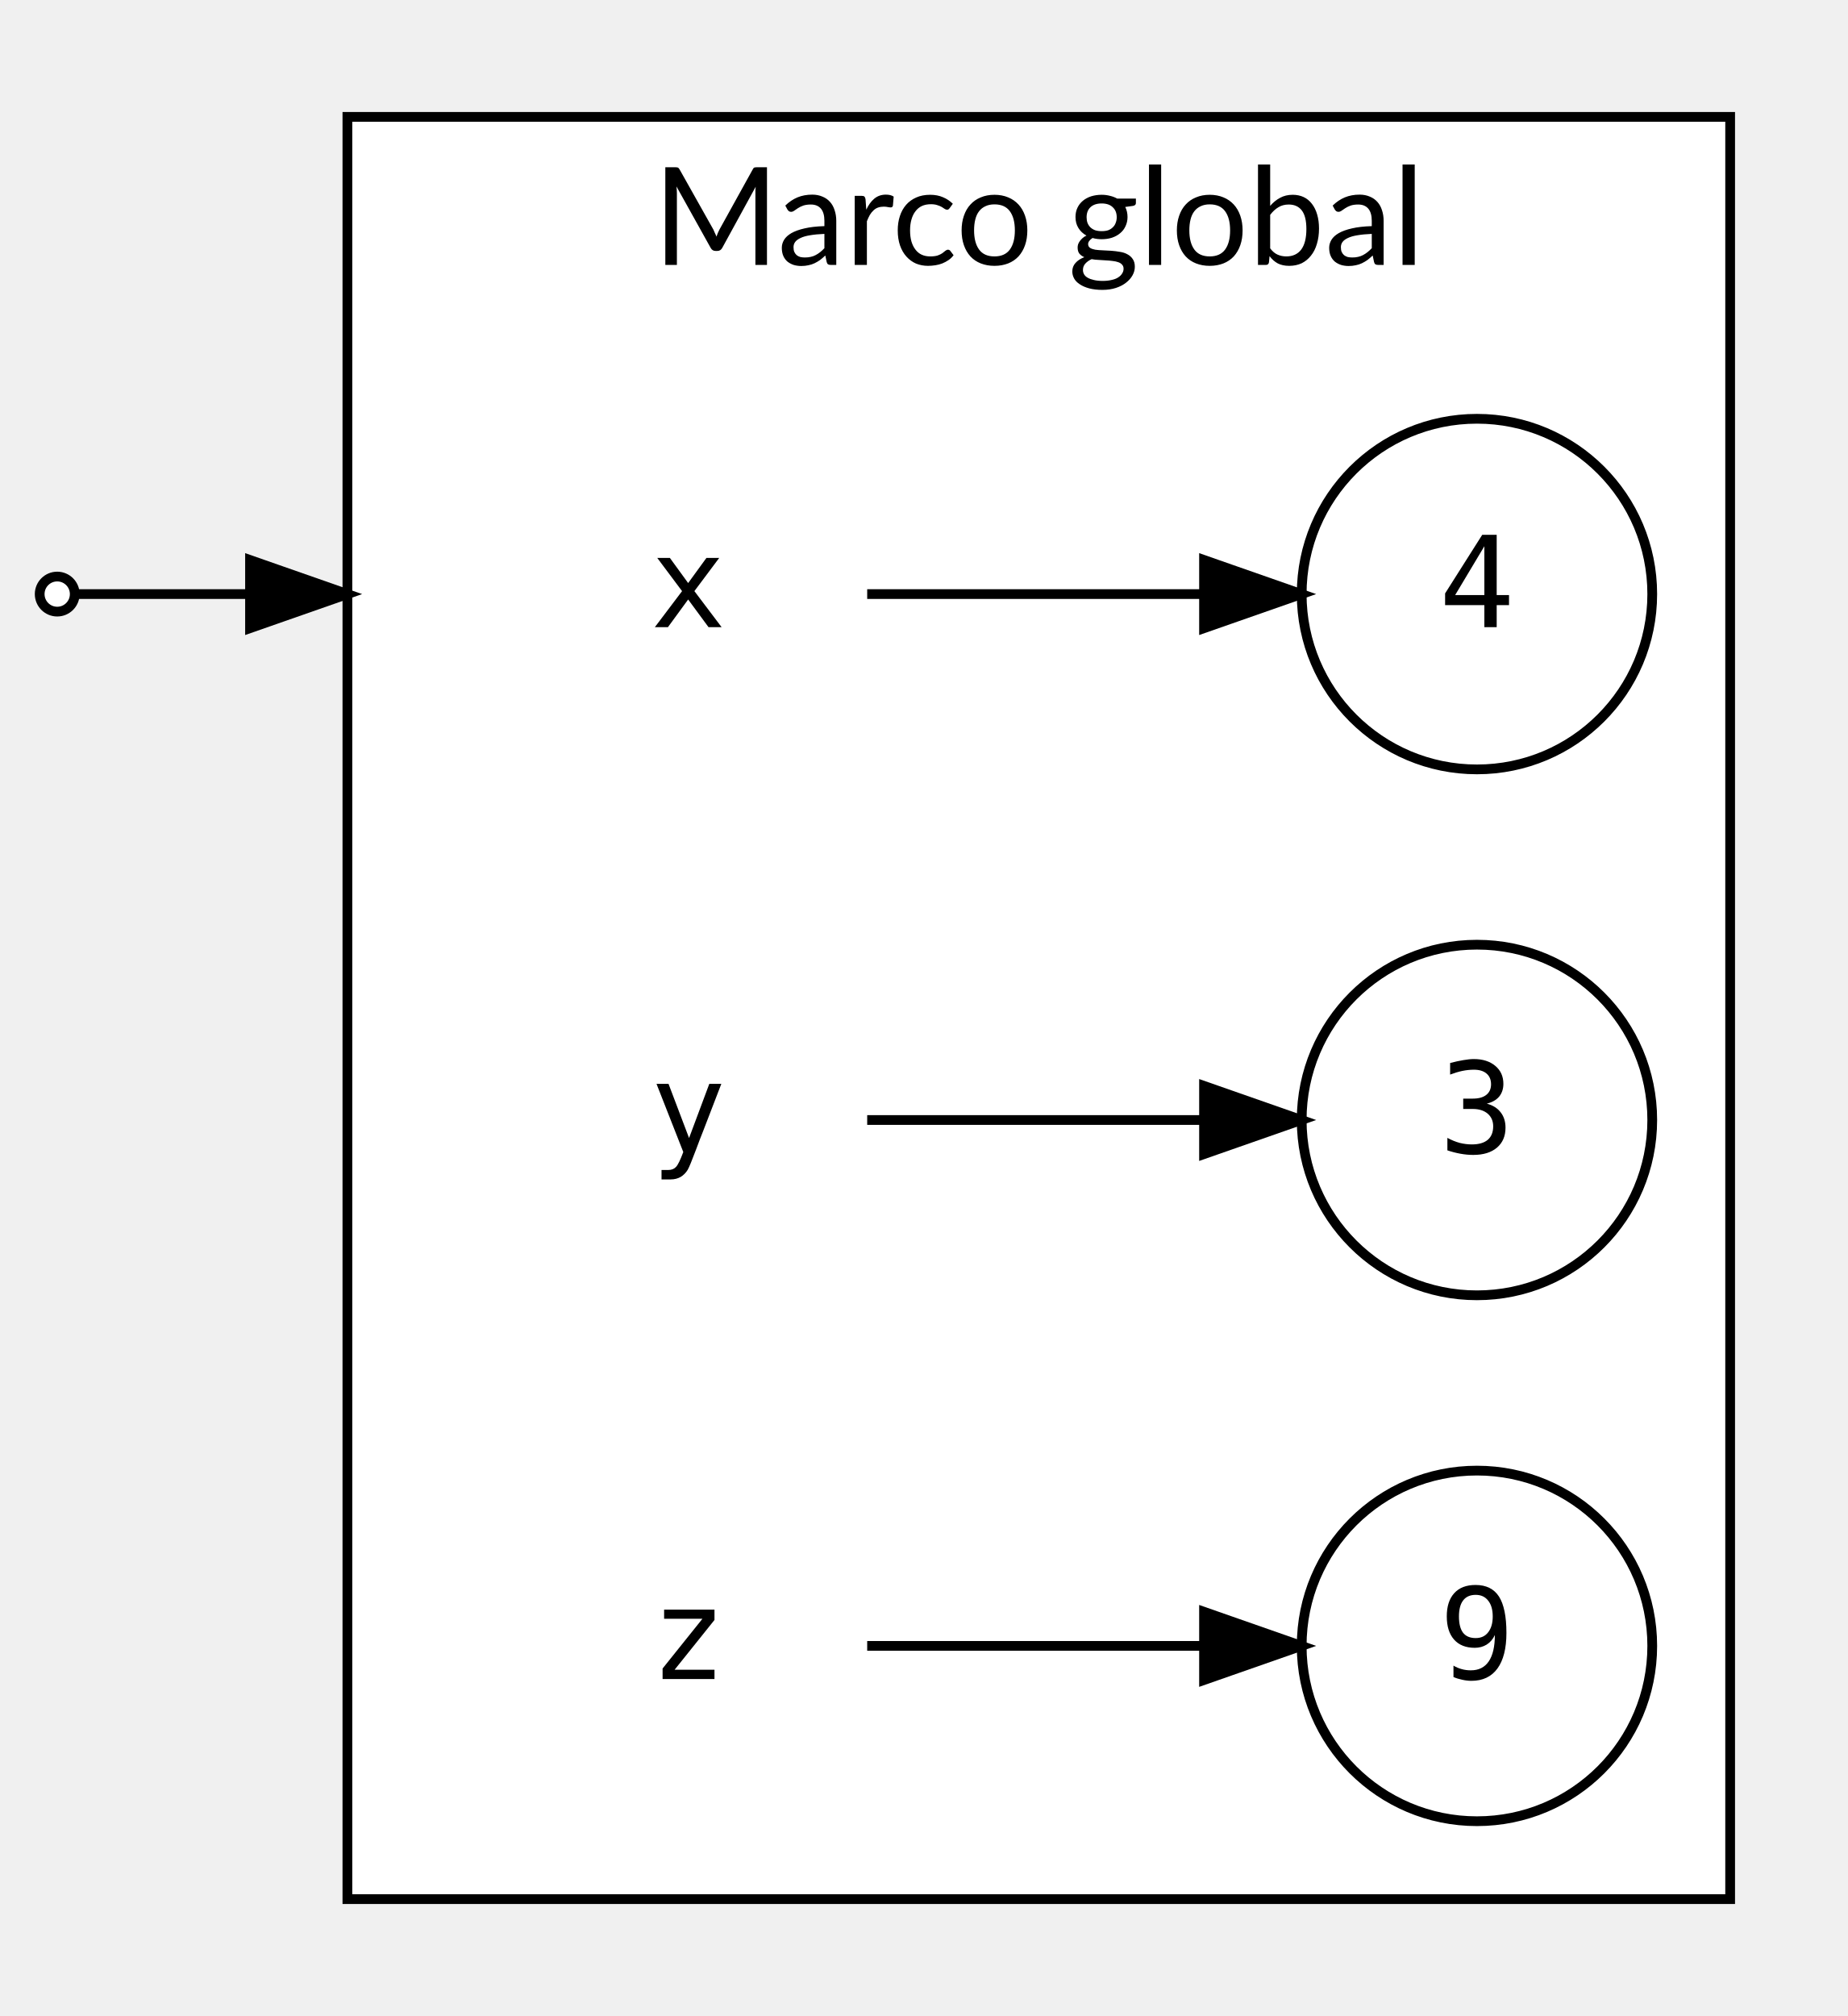
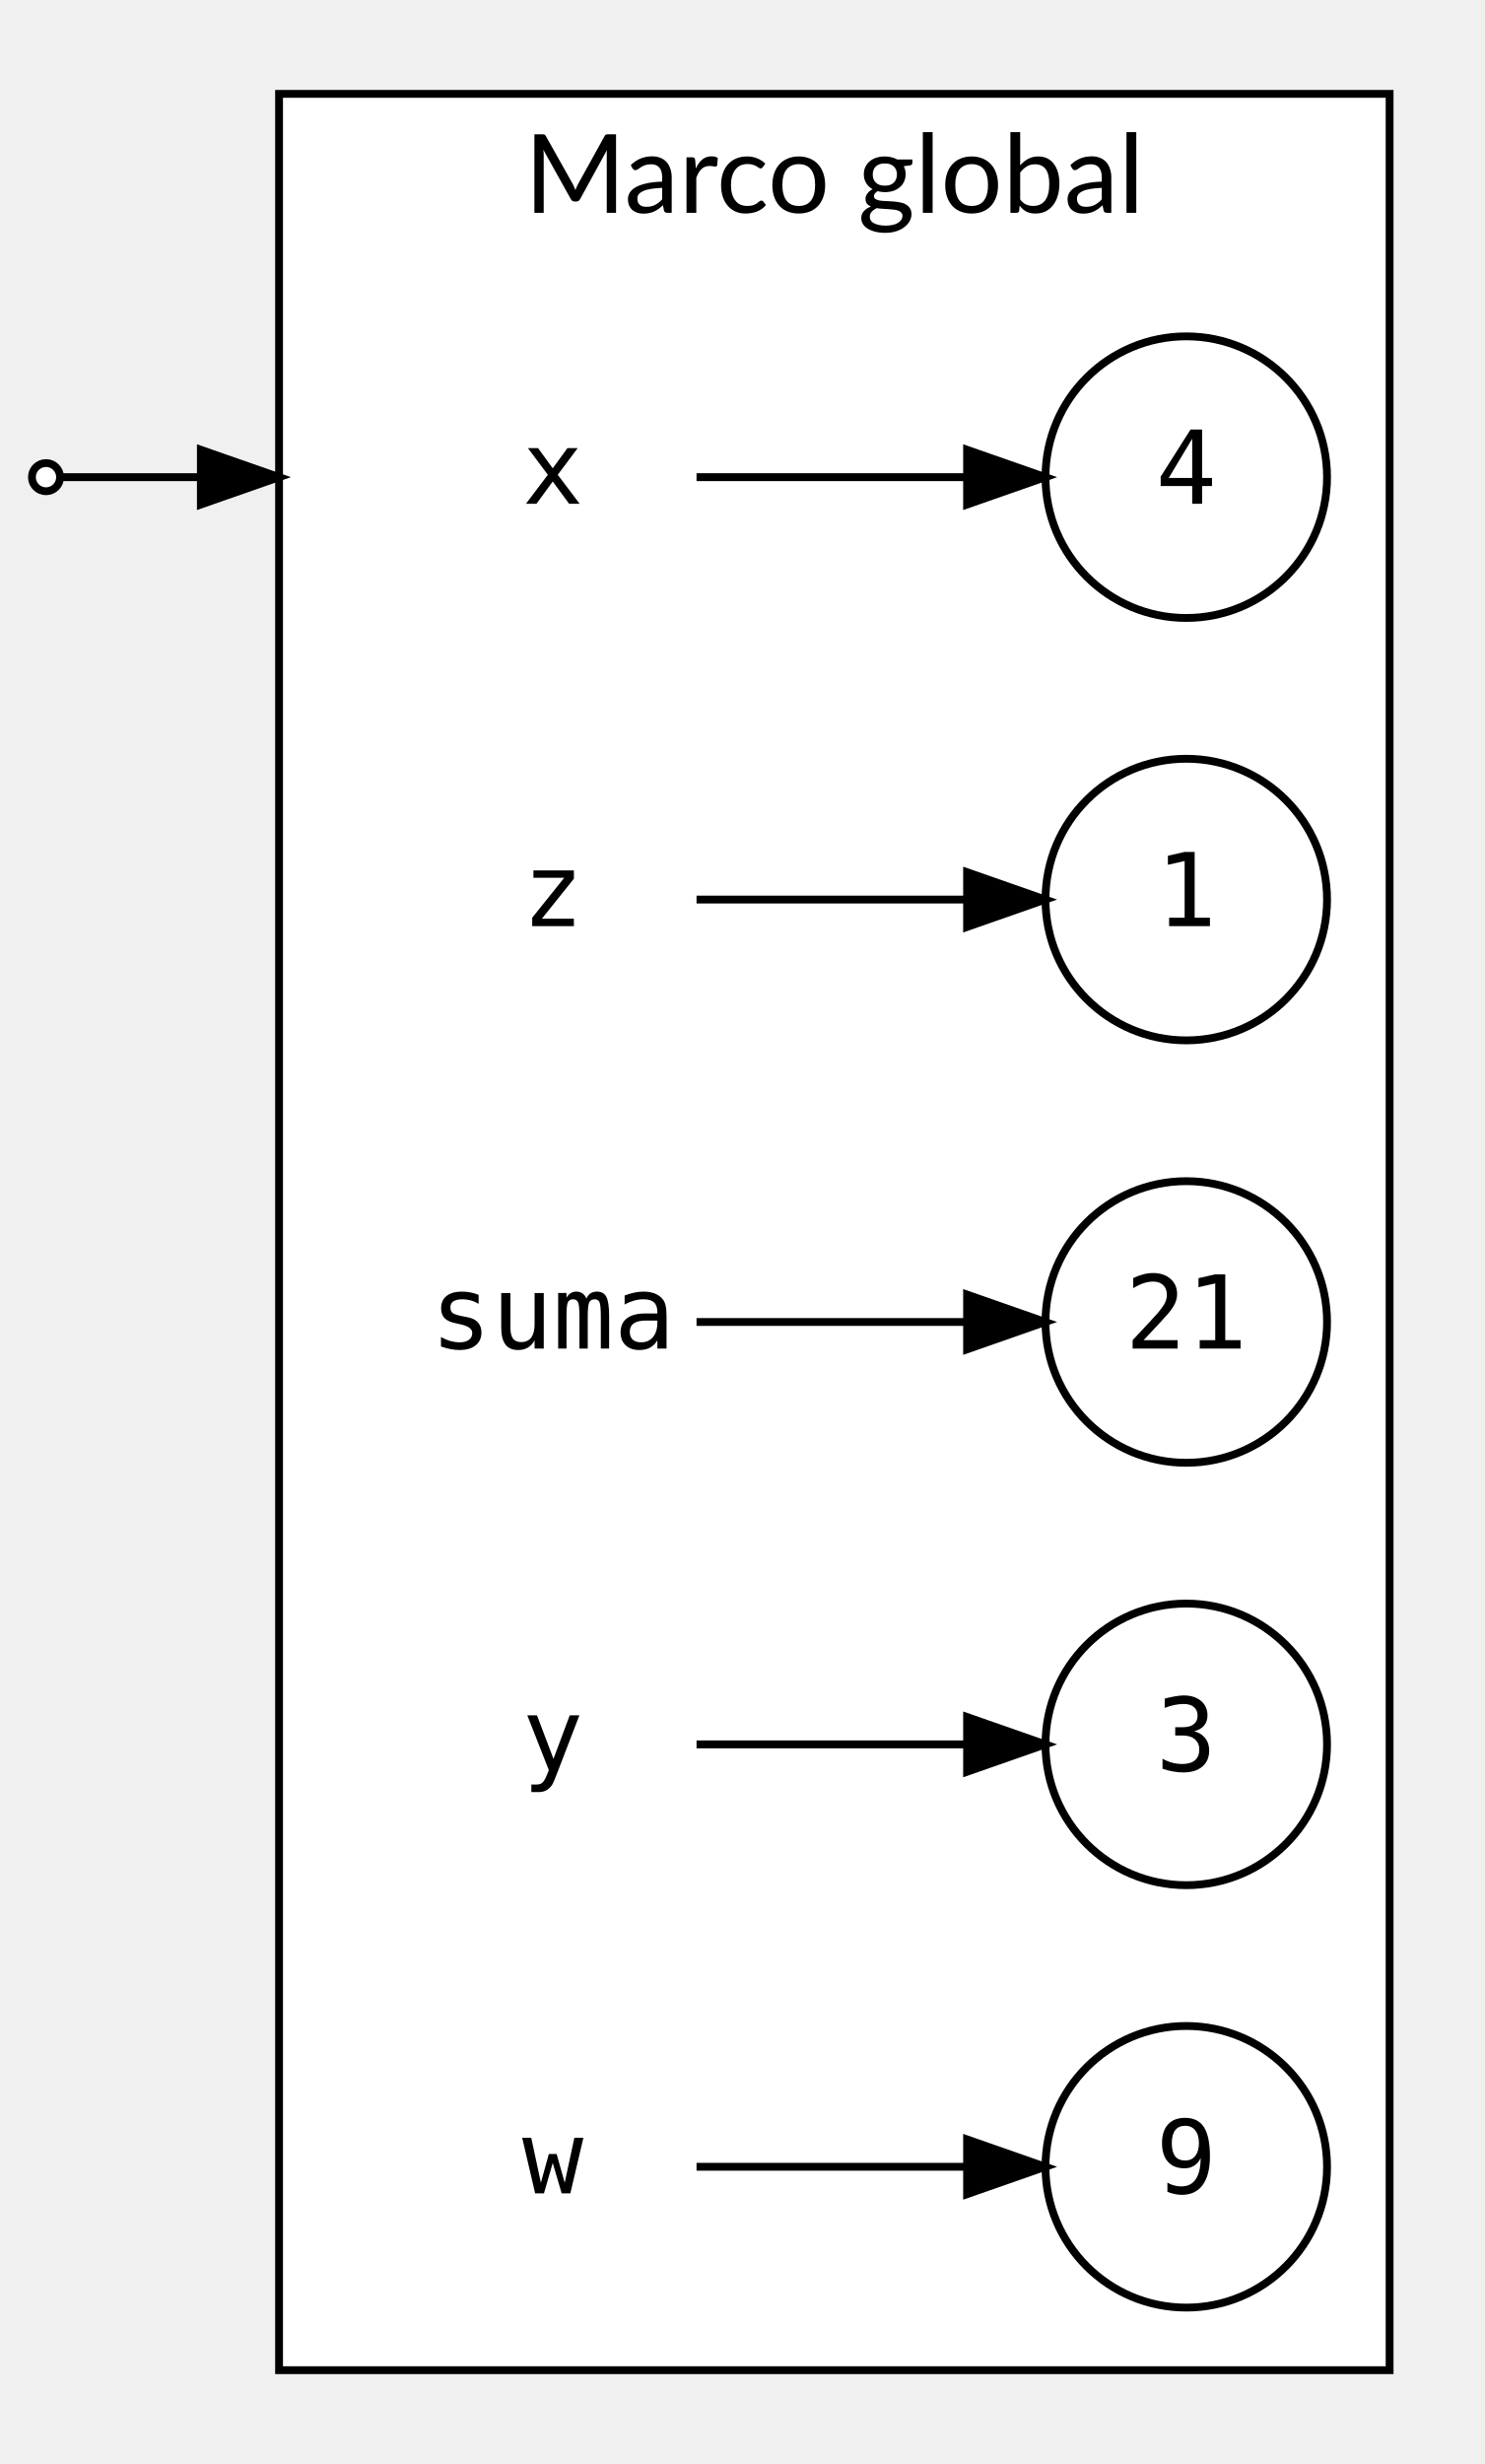
- <svg xmlns="http://www.w3.org/2000/svg" width="528pt" height="576pt" viewBox="0.00 0.00 527.58 576.00">
-   <g id="graph0" class="graph" transform="scale(2.7826 2.7826) rotate(0) translate(4 203)">
+ <svg xmlns="http://www.w3.org/2000/svg" width="347pt" height="576pt" viewBox="0.00 0.00 346.70 576.00">
+   <g id="graph0" class="graph" transform="scale(1.8286 1.8286) rotate(0) translate(4 311)">
    <g id="clust1" class="cluster">
-       <polygon fill="#ffffff" stroke="#000000" points="31.6,-8 31.6,-191 173.6,-191 173.6,-8 31.6,-8" />
-       <text text-anchor="middle" x="102.6" y="-175.8" font-family="Lato" font-size="14.00" fill="#000000">Marco global</text>
+       <polygon fill="#ffffff" stroke="#000000" points="31.6,-8 31.6,-299 173.6,-299 173.6,-8 31.6,-8" />
+       <text text-anchor="middle" x="102.6" y="-283.8" font-family="Lato" font-size="14.00" fill="#000000">Marco global</text>
    </g>
    <g id="node1" class="node">
+       <ellipse fill="#ffffff" stroke="#000000" cx="147.6" cy="-142" rx="18" ry="18" />
+       <text text-anchor="middle" x="147.6" y="-138.6" font-family="monospace" font-size="13.00" fill="#000000">21</text>
+     </g>
+     <g id="node2" class="node">
+       <ellipse fill="#ffffff" stroke="#000000" cx="147.6" cy="-196" rx="18" ry="18" />
+       <text text-anchor="middle" x="147.6" y="-192.6" font-family="monospace" font-size="13.00" fill="#000000">1</text>
+     </g>
+     <g id="node3" class="node">
+       <ellipse fill="#ffffff" stroke="#000000" cx="147.6" cy="-88" rx="18" ry="18" />
+       <text text-anchor="middle" x="147.6" y="-84.6" font-family="monospace" font-size="13.00" fill="#000000">3</text>
+     </g>
+     <g id="node4" class="node">
+       <ellipse fill="#ffffff" stroke="#000000" cx="147.6" cy="-250" rx="18" ry="18" />
+       <text text-anchor="middle" x="147.6" y="-246.6" font-family="monospace" font-size="13.00" fill="#000000">4</text>
+     </g>
+     <g id="node5" class="node">
      <ellipse fill="#ffffff" stroke="#000000" cx="147.6" cy="-34" rx="18" ry="18" />
      <text text-anchor="middle" x="147.6" y="-30.6" font-family="monospace" font-size="13.00" fill="#000000">9</text>
    </g>
-     <g id="node2" class="node">
-       <ellipse fill="#ffffff" stroke="#000000" cx="147.6" cy="-88" rx="18" ry="18" />
-       <text text-anchor="middle" x="147.6" y="-84.6" font-family="monospace" font-size="13.00" fill="#000000">3</text>
-     </g>
-     <g id="node3" class="node">
-       <ellipse fill="#ffffff" stroke="#000000" cx="147.6" cy="-142" rx="18" ry="18" />
-       <text text-anchor="middle" x="147.6" y="-138.6" font-family="monospace" font-size="13.00" fill="#000000">4</text>
-     </g>
-     <g id="node4" class="node">
-       <polygon fill="transparent" stroke="transparent" points="93.6,-160 39.6,-160 39.6,-124 93.6,-124 93.6,-160" />
-       <text text-anchor="middle" x="66.6" y="-138.6" font-family="monospace" font-size="13.00" fill="#000000">x</text>
+     <g id="node6" class="node">
+       <polygon fill="transparent" stroke="transparent" points="93.6,-268 39.6,-268 39.6,-232 93.6,-232 93.6,-268" />
+       <text text-anchor="middle" x="66.6" y="-246.6" font-family="monospace" font-size="13.00" fill="#000000">x</text>
    </g>
    <g id="edge1" class="edge">
+       <path fill="none" stroke="#000000" d="M84.98,-250C95.097,-250 107.869,-250 119.236,-250" />
+       <polygon fill="#000000" stroke="#000000" points="119.572,-253.5 129.572,-250 119.572,-246.5 119.572,-253.5" />
+     </g>
+     <g id="node7" class="node">
+       <polygon fill="transparent" stroke="transparent" points="93.6,-214 39.6,-214 39.6,-178 93.6,-178 93.6,-214" />
+       <text text-anchor="middle" x="66.6" y="-192.6" font-family="monospace" font-size="13.00" fill="#000000">z</text>
+     </g>
+     <g id="edge3" class="edge">
+       <path fill="none" stroke="#000000" d="M84.98,-196C95.097,-196 107.869,-196 119.236,-196" />
+       <polygon fill="#000000" stroke="#000000" points="119.572,-199.5 129.572,-196 119.572,-192.5 119.572,-199.5" />
+     </g>
+     <g id="node8" class="node">
+       <polygon fill="transparent" stroke="transparent" points="93.6,-160 39.6,-160 39.6,-124 93.6,-124 93.6,-160" />
+       <text text-anchor="middle" x="66.6" y="-138.6" font-family="monospace" font-size="13.00" fill="#000000">suma</text>
+     </g>
+     <g id="edge4" class="edge">
      <path fill="none" stroke="#000000" d="M84.98,-142C95.097,-142 107.869,-142 119.236,-142" />
      <polygon fill="#000000" stroke="#000000" points="119.572,-145.5 129.572,-142 119.572,-138.5 119.572,-145.5" />
    </g>
-     <g id="node5" class="node">
+     <g id="node9" class="node">
      <polygon fill="transparent" stroke="transparent" points="93.6,-106 39.6,-106 39.6,-70 93.6,-70 93.6,-106" />
      <text text-anchor="middle" x="66.6" y="-84.6" font-family="monospace" font-size="13.00" fill="#000000">y</text>
    </g>
    <g id="edge2" class="edge">
      <path fill="none" stroke="#000000" d="M84.98,-88C95.097,-88 107.869,-88 119.236,-88" />
      <polygon fill="#000000" stroke="#000000" points="119.572,-91.5 129.572,-88 119.572,-84.5 119.572,-91.5" />
    </g>
-     <g id="node6" class="node">
+     <g id="node10" class="node">
      <polygon fill="transparent" stroke="transparent" points="93.6,-52 39.6,-52 39.6,-16 93.6,-16 93.6,-52" />
-       <text text-anchor="middle" x="66.6" y="-30.6" font-family="monospace" font-size="13.00" fill="#000000">z</text>
+       <text text-anchor="middle" x="66.6" y="-30.6" font-family="monospace" font-size="13.00" fill="#000000">w</text>
    </g>
-     <g id="edge3" class="edge">
+     <g id="edge5" class="edge">
      <path fill="none" stroke="#000000" d="M84.98,-34C95.097,-34 107.869,-34 119.236,-34" />
      <polygon fill="#000000" stroke="#000000" points="119.572,-37.5 129.572,-34 119.572,-30.5 119.572,-37.5" />
    </g>
-     <g id="node7" class="node">
-       <ellipse fill="#ffffff" stroke="#000000" cx="1.8" cy="-142" rx="1.8" ry="1.8" />
+     <g id="node11" class="node">
+       <ellipse fill="#ffffff" stroke="#000000" cx="1.8" cy="-250" rx="1.8" ry="1.8" />
    </g>
-     <g id="edge4" class="edge">
-       <path fill="none" stroke="#000000" d="M3.67,-142C6.794,-142 13.524,-142 21.468,-142" />
-       <polygon fill="#000000" stroke="#000000" points="21.6,-145.5 31.6,-142 21.6,-138.5 21.6,-145.5" />
+     <g id="edge6" class="edge">
+       <path fill="none" stroke="#000000" d="M3.67,-250C6.794,-250 13.524,-250 21.468,-250" />
+       <polygon fill="#000000" stroke="#000000" points="21.6,-253.5 31.6,-250 21.6,-246.5 21.6,-253.5" />
    </g>
  </g>
</svg>
